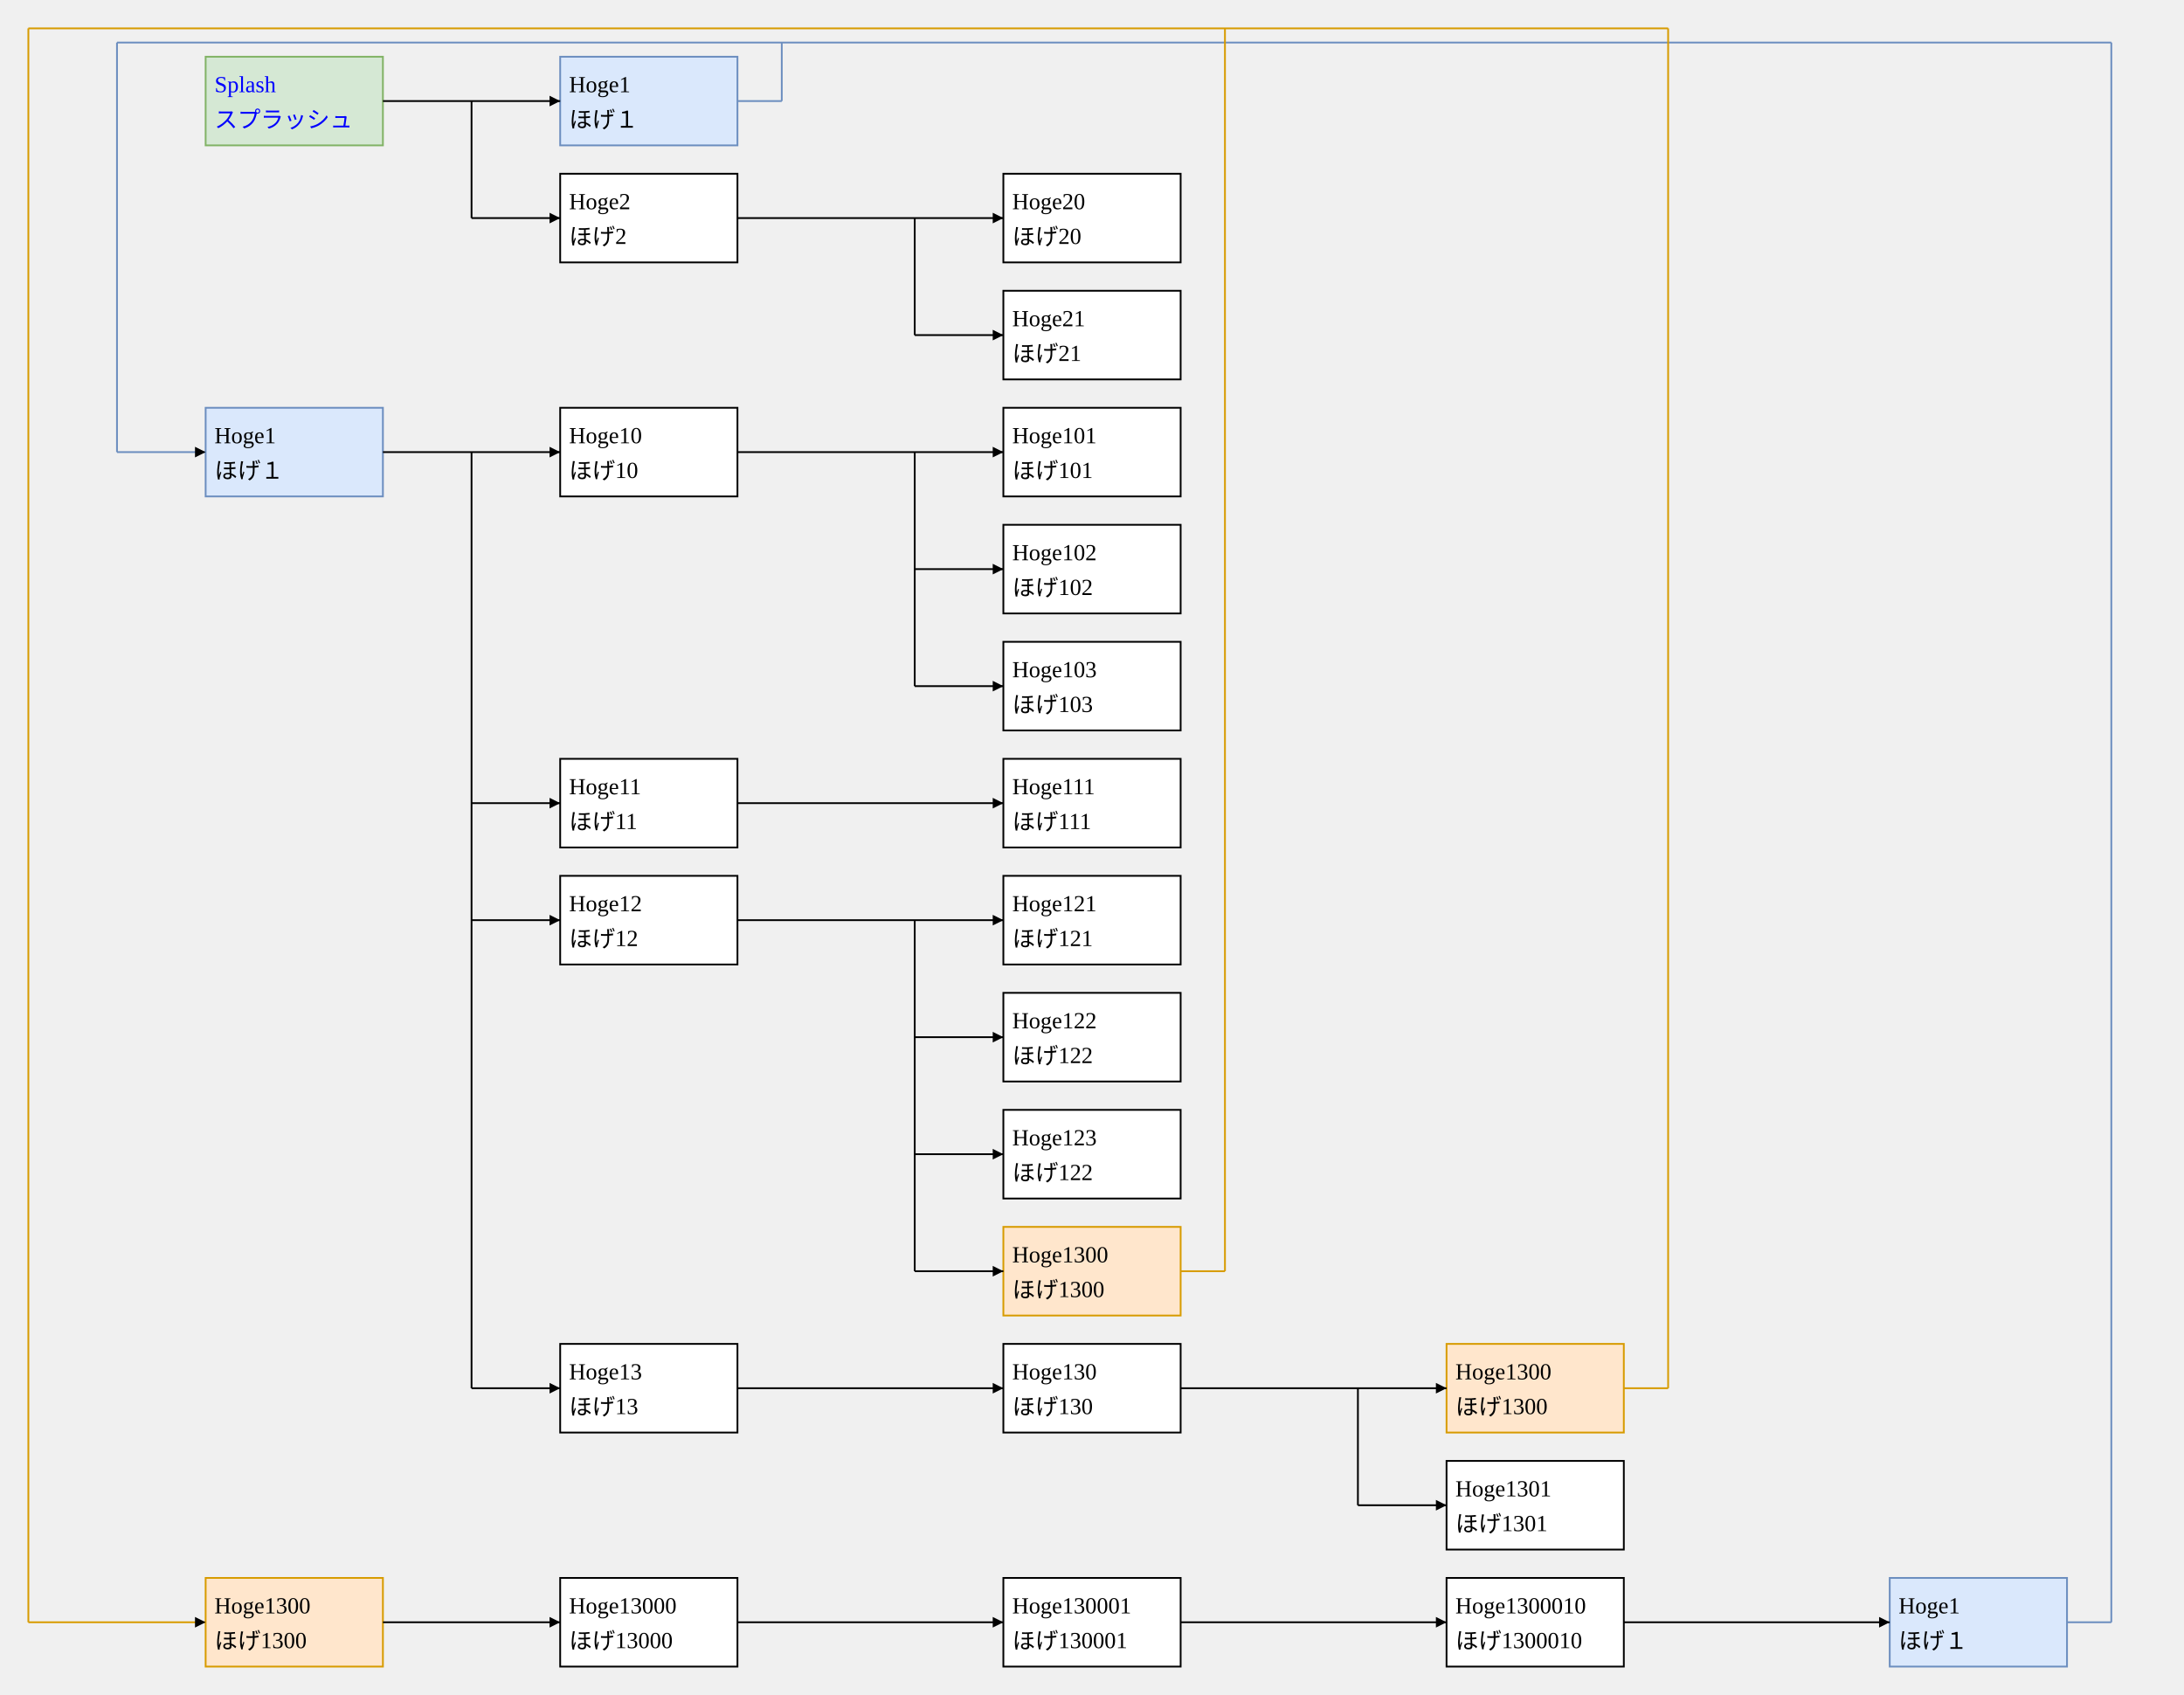
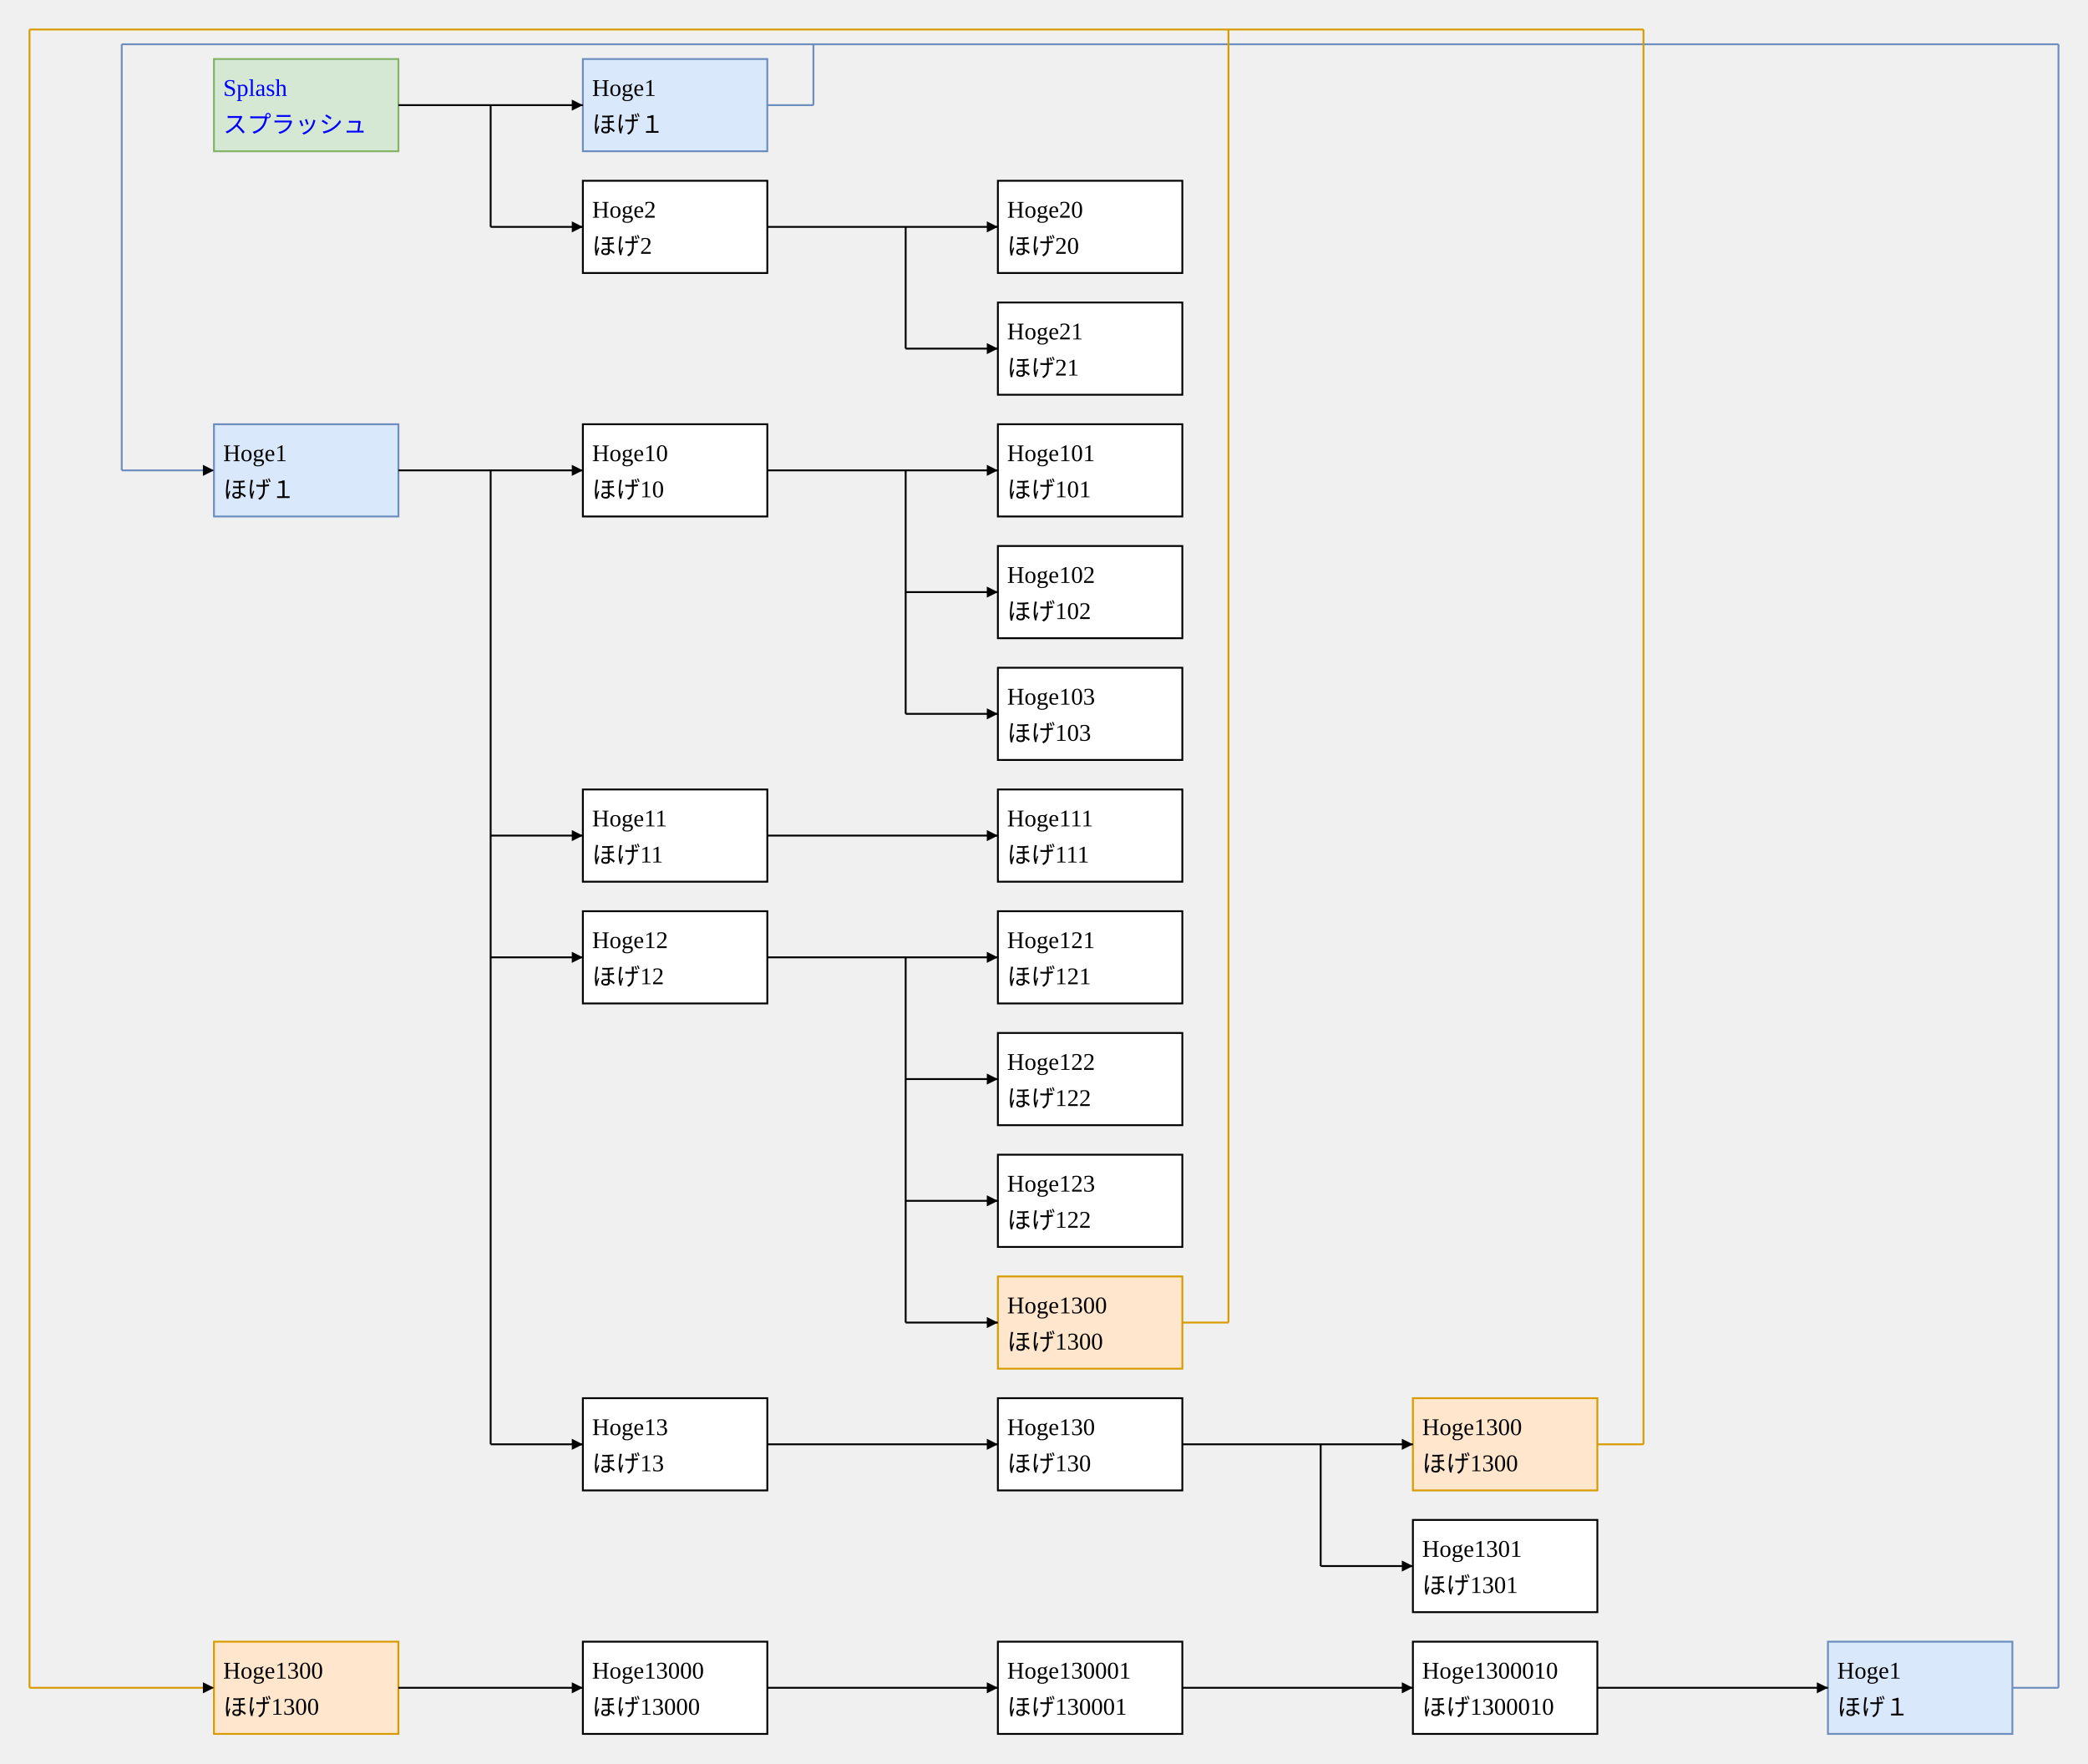
- <svg xmlns="http://www.w3.org/2000/svg" width="1232.0" height="956.0" viewBox="0 0 1232.0 956.0">
+ <svg xmlns="http://www.w3.org/2000/svg" width="1132.0" height="956.0" viewBox="0 0 1132.0 956.0">
  <defs>
    <marker id="arrow" viewBox="0 0 10 10" refX="10" refY="5" markerWidth="6" markerHeight="6">
      <path d="M 0 0 L 10 5 L 0 10 z" />
    </marker>
  </defs>
  <a href="https://www.google.com">
    <rect x="116.0" y="32.0" width="100.0" height="50.0" fill="#D5E8D4" stroke="#82B366" />
    <text x="121.0" y="52.0" font-size="13.0" fill="blue">Splash</text>
    <text x="121.0" y="72.0" font-size="13.0" fill="blue">スプラッシュ</text>
  </a>
  <rect x="116.0" y="230.0" width="100.0" height="50.0" fill="#DAE8FC" stroke="#6C8EBF" />
  <text x="121.0" y="250.0" font-size="13.0" fill="#000000">Hoge1</text>
  <text x="121.0" y="270.0" font-size="13.0" fill="#000000">ほげ１</text>
  <rect x="116.0" y="890.0" width="100.0" height="50.0" fill="#FFE6CC" stroke="#D79B00" />
  <text x="121.0" y="910.0" font-size="13.0" fill="#000000">Hoge1300</text>
  <text x="121.0" y="930.0" font-size="13.0" fill="#000000">ほげ1300</text>
  <rect x="316.0" y="32.0" width="100.0" height="50.0" fill="#DAE8FC" stroke="#6C8EBF" />
  <text x="321.0" y="52.0" font-size="13.0" fill="#000000">Hoge1</text>
  <text x="321.0" y="72.0" font-size="13.0" fill="#000000">ほげ１</text>
  <rect x="316.0" y="98.0" width="100.0" height="50.0" fill="#FFFFFF" stroke="#000000" />
  <text x="321.0" y="118.0" font-size="13.0" fill="#000000">Hoge2</text>
  <text x="321.0" y="138.0" font-size="13.0" fill="#000000">ほげ2</text>
  <rect x="316.0" y="230.0" width="100.0" height="50.0" fill="#FFFFFF" stroke="#000000" />
  <text x="321.0" y="250.0" font-size="13.0" fill="#000000">Hoge10</text>
  <text x="321.0" y="270.0" font-size="13.0" fill="#000000">ほげ10</text>
  <rect x="316.0" y="428.0" width="100.0" height="50.0" fill="#FFFFFF" stroke="#000000" />
  <text x="321.0" y="448.0" font-size="13.0" fill="#000000">Hoge11</text>
  <text x="321.0" y="468.0" font-size="13.0" fill="#000000">ほげ11</text>
  <rect x="316.0" y="494.0" width="100.0" height="50.0" fill="#FFFFFF" stroke="#000000" />
  <text x="321.0" y="514.0" font-size="13.0" fill="#000000">Hoge12</text>
  <text x="321.0" y="534.0" font-size="13.0" fill="#000000">ほげ12</text>
  <rect x="316.0" y="758.0" width="100.0" height="50.0" fill="#FFFFFF" stroke="#000000" />
  <text x="321.0" y="778.0" font-size="13.0" fill="#000000">Hoge13</text>
  <text x="321.0" y="798.0" font-size="13.0" fill="#000000">ほげ13</text>
  <rect x="316.0" y="890.0" width="100.0" height="50.0" fill="#FFFFFF" stroke="#000000" />
  <text x="321.0" y="910.0" font-size="13.0" fill="#000000">Hoge13000</text>
  <text x="321.0" y="930.0" font-size="13.0" fill="#000000">ほげ13000</text>
-   <rect x="566.0" y="98.0" width="100.0" height="50.0" fill="#FFFFFF" stroke="#000000" />
-   <text x="571.0" y="118.0" font-size="13.0" fill="#000000">Hoge20</text>
-   <text x="571.0" y="138.0" font-size="13.0" fill="#000000">ほげ20</text>
-   <rect x="566.0" y="164.0" width="100.0" height="50.0" fill="#FFFFFF" stroke="#000000" />
-   <text x="571.0" y="184.0" font-size="13.0" fill="#000000">Hoge21</text>
-   <text x="571.0" y="204.0" font-size="13.0" fill="#000000">ほげ21</text>
-   <rect x="566.0" y="230.0" width="100.0" height="50.0" fill="#FFFFFF" stroke="#000000" />
-   <text x="571.0" y="250.0" font-size="13.0" fill="#000000">Hoge101</text>
-   <text x="571.0" y="270.0" font-size="13.0" fill="#000000">ほげ101</text>
-   <rect x="566.0" y="296.0" width="100.0" height="50.0" fill="#FFFFFF" stroke="#000000" />
-   <text x="571.0" y="316.0" font-size="13.0" fill="#000000">Hoge102</text>
-   <text x="571.0" y="336.0" font-size="13.0" fill="#000000">ほげ102</text>
-   <rect x="566.0" y="362.0" width="100.0" height="50.0" fill="#FFFFFF" stroke="#000000" />
-   <text x="571.0" y="382.0" font-size="13.0" fill="#000000">Hoge103</text>
-   <text x="571.0" y="402.0" font-size="13.0" fill="#000000">ほげ103</text>
-   <rect x="566.0" y="428.0" width="100.0" height="50.0" fill="#FFFFFF" stroke="#000000" />
-   <text x="571.0" y="448.0" font-size="13.0" fill="#000000">Hoge111</text>
-   <text x="571.0" y="468.0" font-size="13.0" fill="#000000">ほげ111</text>
-   <rect x="566.0" y="494.0" width="100.0" height="50.0" fill="#FFFFFF" stroke="#000000" />
-   <text x="571.0" y="514.0" font-size="13.0" fill="#000000">Hoge121</text>
-   <text x="571.0" y="534.0" font-size="13.0" fill="#000000">ほげ121</text>
-   <rect x="566.0" y="560.0" width="100.0" height="50.0" fill="#FFFFFF" stroke="#000000" />
-   <text x="571.0" y="580.0" font-size="13.0" fill="#000000">Hoge122</text>
-   <text x="571.0" y="600.0" font-size="13.0" fill="#000000">ほげ122</text>
-   <rect x="566.0" y="626.0" width="100.0" height="50.0" fill="#FFFFFF" stroke="#000000" />
-   <text x="571.0" y="646.0" font-size="13.0" fill="#000000">Hoge123</text>
-   <text x="571.0" y="666.0" font-size="13.0" fill="#000000">ほげ122</text>
-   <rect x="566.0" y="692.0" width="100.0" height="50.0" fill="#FFE6CC" stroke="#D79B00" />
-   <text x="571.0" y="712.0" font-size="13.0" fill="#000000">Hoge1300</text>
-   <text x="571.0" y="732.0" font-size="13.0" fill="#000000">ほげ1300</text>
-   <rect x="566.0" y="758.0" width="100.0" height="50.0" fill="#FFFFFF" stroke="#000000" />
-   <text x="571.0" y="778.0" font-size="13.0" fill="#000000">Hoge130</text>
-   <text x="571.0" y="798.0" font-size="13.0" fill="#000000">ほげ130</text>
-   <rect x="566.0" y="890.0" width="100.0" height="50.0" fill="#FFFFFF" stroke="#000000" />
-   <text x="571.0" y="910.0" font-size="13.0" fill="#000000">Hoge130001</text>
-   <text x="571.0" y="930.0" font-size="13.0" fill="#000000">ほげ130001</text>
-   <rect x="816.0" y="758.0" width="100.0" height="50.0" fill="#FFE6CC" stroke="#D79B00" />
-   <text x="821.0" y="778.0" font-size="13.0" fill="#000000">Hoge1300</text>
-   <text x="821.0" y="798.0" font-size="13.0" fill="#000000">ほげ1300</text>
-   <rect x="816.0" y="824.0" width="100.0" height="50.0" fill="#FFFFFF" stroke="#000000" />
-   <text x="821.0" y="844.0" font-size="13.0" fill="#000000">Hoge1301</text>
-   <text x="821.0" y="864.0" font-size="13.0" fill="#000000">ほげ1301</text>
-   <rect x="816.0" y="890.0" width="100.0" height="50.0" fill="#FFFFFF" stroke="#000000" />
-   <text x="821.0" y="910.0" font-size="13.0" fill="#000000">Hoge1300010</text>
-   <text x="821.0" y="930.0" font-size="13.0" fill="#000000">ほげ1300010</text>
-   <rect x="1066.0" y="890.0" width="100.0" height="50.0" fill="#DAE8FC" stroke="#6C8EBF" />
-   <text x="1071.0" y="910.0" font-size="13.0" fill="#000000">Hoge1</text>
-   <text x="1071.0" y="930.0" font-size="13.0" fill="#000000">ほげ１</text>
+   <rect x="541.0" y="98.0" width="100.0" height="50.0" fill="#FFFFFF" stroke="#000000" />
+   <text x="546.0" y="118.0" font-size="13.0" fill="#000000">Hoge20</text>
+   <text x="546.0" y="138.0" font-size="13.0" fill="#000000">ほげ20</text>
+   <rect x="541.0" y="164.0" width="100.0" height="50.0" fill="#FFFFFF" stroke="#000000" />
+   <text x="546.0" y="184.0" font-size="13.0" fill="#000000">Hoge21</text>
+   <text x="546.0" y="204.0" font-size="13.0" fill="#000000">ほげ21</text>
+   <rect x="541.0" y="230.0" width="100.0" height="50.0" fill="#FFFFFF" stroke="#000000" />
+   <text x="546.0" y="250.0" font-size="13.0" fill="#000000">Hoge101</text>
+   <text x="546.0" y="270.0" font-size="13.0" fill="#000000">ほげ101</text>
+   <rect x="541.0" y="296.0" width="100.0" height="50.0" fill="#FFFFFF" stroke="#000000" />
+   <text x="546.0" y="316.0" font-size="13.0" fill="#000000">Hoge102</text>
+   <text x="546.0" y="336.0" font-size="13.0" fill="#000000">ほげ102</text>
+   <rect x="541.0" y="362.0" width="100.0" height="50.0" fill="#FFFFFF" stroke="#000000" />
+   <text x="546.0" y="382.0" font-size="13.0" fill="#000000">Hoge103</text>
+   <text x="546.0" y="402.0" font-size="13.0" fill="#000000">ほげ103</text>
+   <rect x="541.0" y="428.0" width="100.0" height="50.0" fill="#FFFFFF" stroke="#000000" />
+   <text x="546.0" y="448.0" font-size="13.0" fill="#000000">Hoge111</text>
+   <text x="546.0" y="468.0" font-size="13.0" fill="#000000">ほげ111</text>
+   <rect x="541.0" y="494.0" width="100.0" height="50.0" fill="#FFFFFF" stroke="#000000" />
+   <text x="546.0" y="514.0" font-size="13.0" fill="#000000">Hoge121</text>
+   <text x="546.0" y="534.0" font-size="13.0" fill="#000000">ほげ121</text>
+   <rect x="541.0" y="560.0" width="100.0" height="50.0" fill="#FFFFFF" stroke="#000000" />
+   <text x="546.0" y="580.0" font-size="13.0" fill="#000000">Hoge122</text>
+   <text x="546.0" y="600.0" font-size="13.0" fill="#000000">ほげ122</text>
+   <rect x="541.0" y="626.0" width="100.0" height="50.0" fill="#FFFFFF" stroke="#000000" />
+   <text x="546.0" y="646.0" font-size="13.0" fill="#000000">Hoge123</text>
+   <text x="546.0" y="666.0" font-size="13.0" fill="#000000">ほげ122</text>
+   <rect x="541.0" y="692.0" width="100.0" height="50.0" fill="#FFE6CC" stroke="#D79B00" />
+   <text x="546.0" y="712.0" font-size="13.0" fill="#000000">Hoge1300</text>
+   <text x="546.0" y="732.0" font-size="13.0" fill="#000000">ほげ1300</text>
+   <rect x="541.0" y="758.0" width="100.0" height="50.0" fill="#FFFFFF" stroke="#000000" />
+   <text x="546.0" y="778.0" font-size="13.0" fill="#000000">Hoge130</text>
+   <text x="546.0" y="798.0" font-size="13.0" fill="#000000">ほげ130</text>
+   <rect x="541.0" y="890.0" width="100.0" height="50.0" fill="#FFFFFF" stroke="#000000" />
+   <text x="546.0" y="910.0" font-size="13.0" fill="#000000">Hoge130001</text>
+   <text x="546.0" y="930.0" font-size="13.0" fill="#000000">ほげ130001</text>
+   <rect x="766.0" y="758.0" width="100.0" height="50.0" fill="#FFE6CC" stroke="#D79B00" />
+   <text x="771.0" y="778.0" font-size="13.0" fill="#000000">Hoge1300</text>
+   <text x="771.0" y="798.0" font-size="13.0" fill="#000000">ほげ1300</text>
+   <rect x="766.0" y="824.0" width="100.0" height="50.0" fill="#FFFFFF" stroke="#000000" />
+   <text x="771.0" y="844.0" font-size="13.0" fill="#000000">Hoge1301</text>
+   <text x="771.0" y="864.0" font-size="13.0" fill="#000000">ほげ1301</text>
+   <rect x="766.0" y="890.0" width="100.0" height="50.0" fill="#FFFFFF" stroke="#000000" />
+   <text x="771.0" y="910.0" font-size="13.0" fill="#000000">Hoge1300010</text>
+   <text x="771.0" y="930.0" font-size="13.0" fill="#000000">ほげ1300010</text>
+   <rect x="991.0" y="890.0" width="100.0" height="50.0" fill="#DAE8FC" stroke="#6C8EBF" />
+   <text x="996.0" y="910.0" font-size="13.0" fill="#000000">Hoge1</text>
+   <text x="996.0" y="930.0" font-size="13.0" fill="#000000">ほげ１</text>
  <line x1="216.0" y1="57.0" x2="316.0" y2="57.0" stroke="#000000" stroke-width="1.0" marker-end="url(#arrow)" />
  <line x1="266.0" y1="57.0" x2="266.0" y2="123.0" stroke="#000000" stroke-width="1.0" />
  <line x1="266.0" y1="123.0" x2="316.0" y2="123.0" stroke="#000000" stroke-width="1.0" marker-end="url(#arrow)" />
  <line x1="216.0" y1="255.0" x2="316.0" y2="255.0" stroke="#000000" stroke-width="1.0" marker-end="url(#arrow)" />
  <line x1="266.0" y1="255.0" x2="266.0" y2="783.0" stroke="#000000" stroke-width="1.0" />
  <line x1="266.0" y1="453.0" x2="316.0" y2="453.0" stroke="#000000" stroke-width="1.0" marker-end="url(#arrow)" />
  <line x1="266.0" y1="519.0" x2="316.0" y2="519.0" stroke="#000000" stroke-width="1.0" marker-end="url(#arrow)" />
  <line x1="266.0" y1="783.0" x2="316.0" y2="783.0" stroke="#000000" stroke-width="1.0" marker-end="url(#arrow)" />
  <line x1="216.0" y1="915.0" x2="316.0" y2="915.0" stroke="#000000" stroke-width="1.0" marker-end="url(#arrow)" />
-   <line x1="416.0" y1="123.0" x2="566.0" y2="123.0" stroke="#000000" stroke-width="1.0" marker-end="url(#arrow)" />
-   <line x1="516.0" y1="123.0" x2="516.0" y2="189.0" stroke="#000000" stroke-width="1.0" />
-   <line x1="516.0" y1="189.0" x2="566.0" y2="189.0" stroke="#000000" stroke-width="1.0" marker-end="url(#arrow)" />
-   <line x1="416.0" y1="255.0" x2="566.0" y2="255.0" stroke="#000000" stroke-width="1.0" marker-end="url(#arrow)" />
-   <line x1="516.0" y1="255.0" x2="516.0" y2="387.0" stroke="#000000" stroke-width="1.0" />
-   <line x1="516.0" y1="321.0" x2="566.0" y2="321.0" stroke="#000000" stroke-width="1.0" marker-end="url(#arrow)" />
-   <line x1="516.0" y1="387.0" x2="566.0" y2="387.0" stroke="#000000" stroke-width="1.0" marker-end="url(#arrow)" />
-   <line x1="416.0" y1="453.0" x2="566.0" y2="453.0" stroke="#000000" stroke-width="1.0" marker-end="url(#arrow)" />
-   <line x1="416.0" y1="519.0" x2="566.0" y2="519.0" stroke="#000000" stroke-width="1.0" marker-end="url(#arrow)" />
-   <line x1="516.0" y1="519.0" x2="516.0" y2="717.0" stroke="#000000" stroke-width="1.0" />
-   <line x1="516.0" y1="585.0" x2="566.0" y2="585.0" stroke="#000000" stroke-width="1.0" marker-end="url(#arrow)" />
-   <line x1="516.0" y1="651.0" x2="566.0" y2="651.0" stroke="#000000" stroke-width="1.0" marker-end="url(#arrow)" />
-   <line x1="516.0" y1="717.0" x2="566.0" y2="717.0" stroke="#000000" stroke-width="1.0" marker-end="url(#arrow)" />
-   <line x1="416.0" y1="783.0" x2="566.0" y2="783.0" stroke="#000000" stroke-width="1.0" marker-end="url(#arrow)" />
-   <line x1="416.0" y1="915.0" x2="566.0" y2="915.0" stroke="#000000" stroke-width="1.0" marker-end="url(#arrow)" />
-   <line x1="666.0" y1="783.0" x2="816.0" y2="783.0" stroke="#000000" stroke-width="1.0" marker-end="url(#arrow)" />
-   <line x1="766.0" y1="783.0" x2="766.0" y2="849.0" stroke="#000000" stroke-width="1.0" />
-   <line x1="766.0" y1="849.0" x2="816.0" y2="849.0" stroke="#000000" stroke-width="1.0" marker-end="url(#arrow)" />
-   <line x1="666.0" y1="915.0" x2="816.0" y2="915.0" stroke="#000000" stroke-width="1.0" marker-end="url(#arrow)" />
-   <line x1="916.0" y1="915.0" x2="1066.0" y2="915.0" stroke="#000000" stroke-width="1.0" marker-end="url(#arrow)" />
+   <line x1="416.0" y1="123.0" x2="541.0" y2="123.0" stroke="#000000" stroke-width="1.0" marker-end="url(#arrow)" />
+   <line x1="491.0" y1="123.0" x2="491.0" y2="189.0" stroke="#000000" stroke-width="1.0" />
+   <line x1="491.0" y1="189.0" x2="541.0" y2="189.0" stroke="#000000" stroke-width="1.0" marker-end="url(#arrow)" />
+   <line x1="416.0" y1="255.0" x2="541.0" y2="255.0" stroke="#000000" stroke-width="1.0" marker-end="url(#arrow)" />
+   <line x1="491.0" y1="255.0" x2="491.0" y2="387.0" stroke="#000000" stroke-width="1.0" />
+   <line x1="491.0" y1="321.0" x2="541.0" y2="321.0" stroke="#000000" stroke-width="1.0" marker-end="url(#arrow)" />
+   <line x1="491.0" y1="387.0" x2="541.0" y2="387.0" stroke="#000000" stroke-width="1.0" marker-end="url(#arrow)" />
+   <line x1="416.0" y1="453.0" x2="541.0" y2="453.0" stroke="#000000" stroke-width="1.0" marker-end="url(#arrow)" />
+   <line x1="416.0" y1="519.0" x2="541.0" y2="519.0" stroke="#000000" stroke-width="1.0" marker-end="url(#arrow)" />
+   <line x1="491.0" y1="519.0" x2="491.0" y2="717.0" stroke="#000000" stroke-width="1.0" />
+   <line x1="491.0" y1="585.0" x2="541.0" y2="585.0" stroke="#000000" stroke-width="1.0" marker-end="url(#arrow)" />
+   <line x1="491.0" y1="651.0" x2="541.0" y2="651.0" stroke="#000000" stroke-width="1.0" marker-end="url(#arrow)" />
+   <line x1="491.0" y1="717.0" x2="541.0" y2="717.0" stroke="#000000" stroke-width="1.0" marker-end="url(#arrow)" />
+   <line x1="416.0" y1="783.0" x2="541.0" y2="783.0" stroke="#000000" stroke-width="1.0" marker-end="url(#arrow)" />
+   <line x1="416.0" y1="915.0" x2="541.0" y2="915.0" stroke="#000000" stroke-width="1.0" marker-end="url(#arrow)" />
+   <line x1="641.0" y1="783.0" x2="766.0" y2="783.0" stroke="#000000" stroke-width="1.0" marker-end="url(#arrow)" />
+   <line x1="716.0" y1="783.0" x2="716.0" y2="849.0" stroke="#000000" stroke-width="1.0" />
+   <line x1="716.0" y1="849.0" x2="766.0" y2="849.0" stroke="#000000" stroke-width="1.0" marker-end="url(#arrow)" />
+   <line x1="641.0" y1="915.0" x2="766.0" y2="915.0" stroke="#000000" stroke-width="1.0" marker-end="url(#arrow)" />
+   <line x1="866.0" y1="915.0" x2="991.0" y2="915.0" stroke="#000000" stroke-width="1.0" marker-end="url(#arrow)" />
  <line x1="66.0" y1="255.0" x2="116.0" y2="255.0" stroke="#6C8EBF" stroke-width="1.0" marker-end="url(#arrow)" />
  <line x1="66.0" y1="24.0" x2="66.0" y2="255.0" stroke="#6C8EBF" stroke-width="1.0" />
-   <line x1="66.0" y1="24.0" x2="1191.0" y2="24.0" stroke="#6C8EBF" stroke-width="1.0" />
+   <line x1="66.0" y1="24.0" x2="1116.0" y2="24.0" stroke="#6C8EBF" stroke-width="1.0" />
  <line x1="16.0" y1="915.0" x2="116.0" y2="915.0" stroke="#D79B00" stroke-width="1.0" marker-end="url(#arrow)" />
  <line x1="16.0" y1="16.0" x2="16.0" y2="915.0" stroke="#D79B00" stroke-width="1.0" />
-   <line x1="16.0" y1="16.0" x2="941.0" y2="16.0" stroke="#D79B00" stroke-width="1.0" />
+   <line x1="16.0" y1="16.0" x2="891.0" y2="16.0" stroke="#D79B00" stroke-width="1.0" />
  <line x1="416.0" y1="57.0" x2="441.0" y2="57.0" stroke="#6C8EBF" stroke-width="1.0" />
  <line x1="441.0" y1="24.0" x2="441.0" y2="57.0" stroke="#6C8EBF" stroke-width="1.0" />
-   <line x1="666.0" y1="717.0" x2="691.0" y2="717.0" stroke="#D79B00" stroke-width="1.0" />
-   <line x1="691.0" y1="16.0" x2="691.0" y2="717.0" stroke="#D79B00" stroke-width="1.0" />
-   <line x1="916.0" y1="783.0" x2="941.0" y2="783.0" stroke="#D79B00" stroke-width="1.0" />
-   <line x1="941.0" y1="16.0" x2="941.0" y2="783.0" stroke="#D79B00" stroke-width="1.0" />
-   <line x1="1166.0" y1="915.0" x2="1191.0" y2="915.0" stroke="#6C8EBF" stroke-width="1.0" />
-   <line x1="1191.0" y1="24.0" x2="1191.0" y2="915.0" stroke="#6C8EBF" stroke-width="1.0" />
+   <line x1="641.0" y1="717.0" x2="666.0" y2="717.0" stroke="#D79B00" stroke-width="1.0" />
+   <line x1="666.0" y1="16.0" x2="666.0" y2="717.0" stroke="#D79B00" stroke-width="1.0" />
+   <line x1="866.0" y1="783.0" x2="891.0" y2="783.0" stroke="#D79B00" stroke-width="1.0" />
+   <line x1="891.0" y1="16.0" x2="891.0" y2="783.0" stroke="#D79B00" stroke-width="1.0" />
+   <line x1="1091.0" y1="915.0" x2="1116.0" y2="915.0" stroke="#6C8EBF" stroke-width="1.0" />
+   <line x1="1116.0" y1="24.0" x2="1116.0" y2="915.0" stroke="#6C8EBF" stroke-width="1.0" />
</svg>
